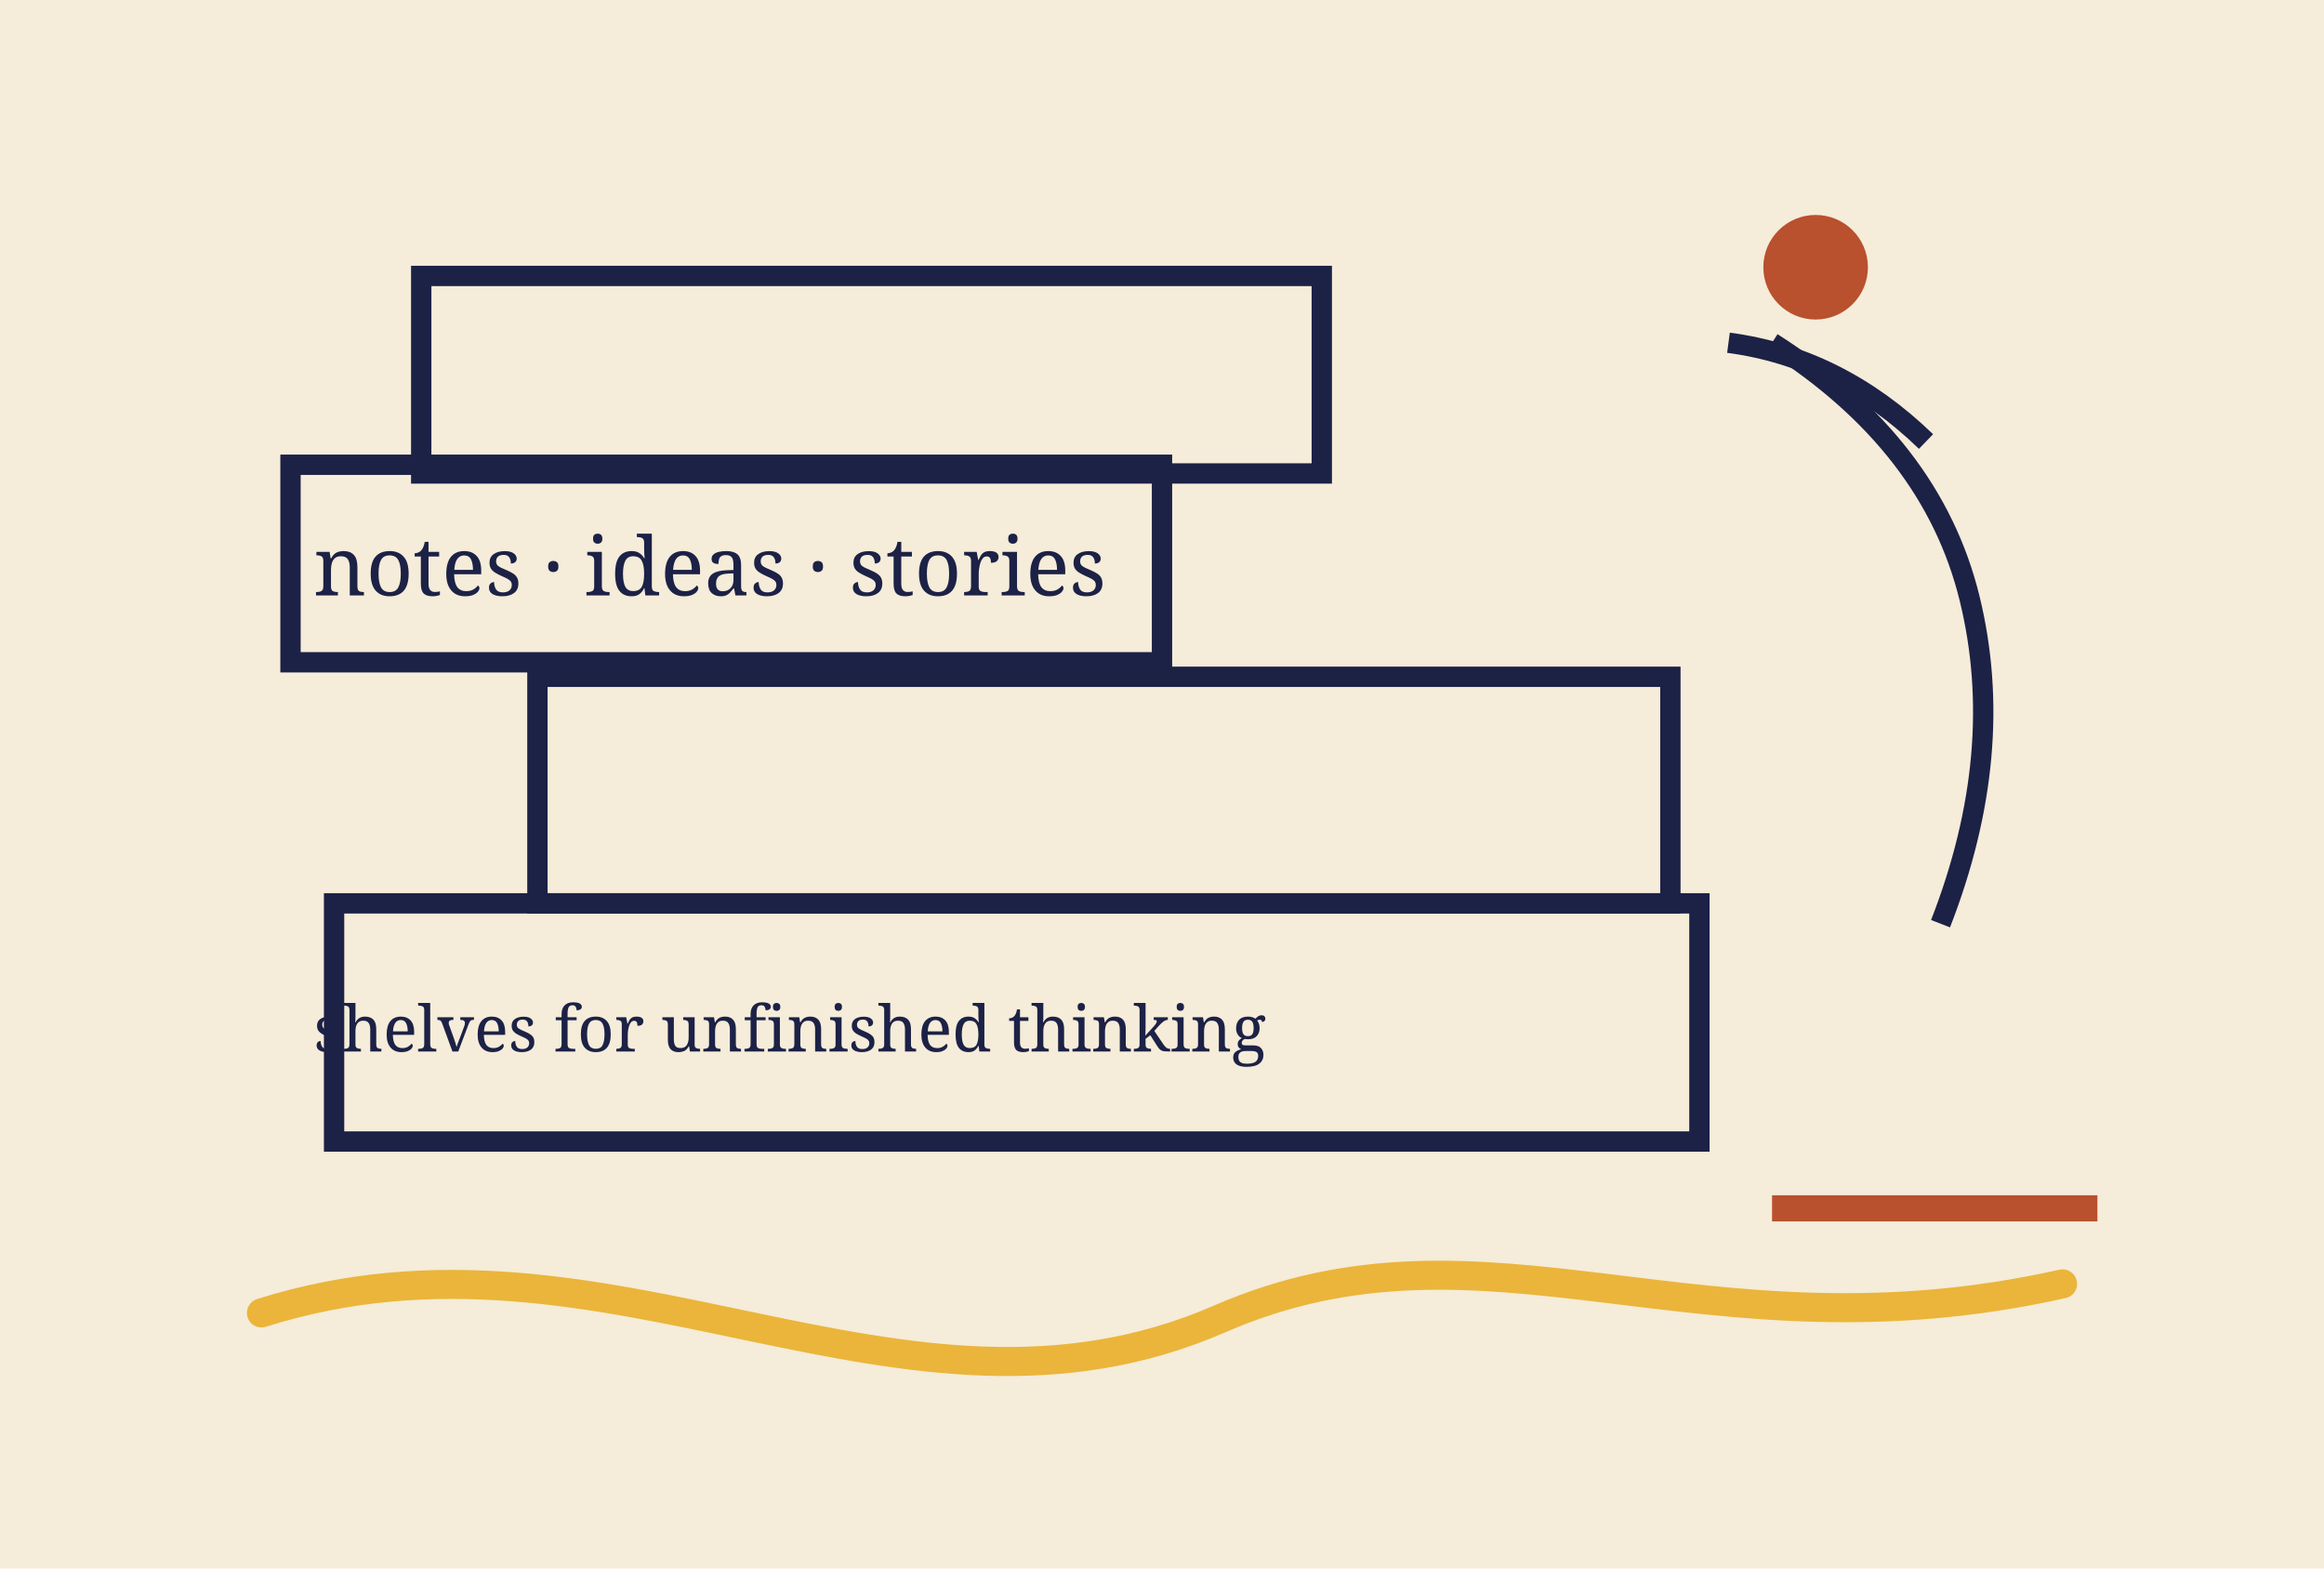
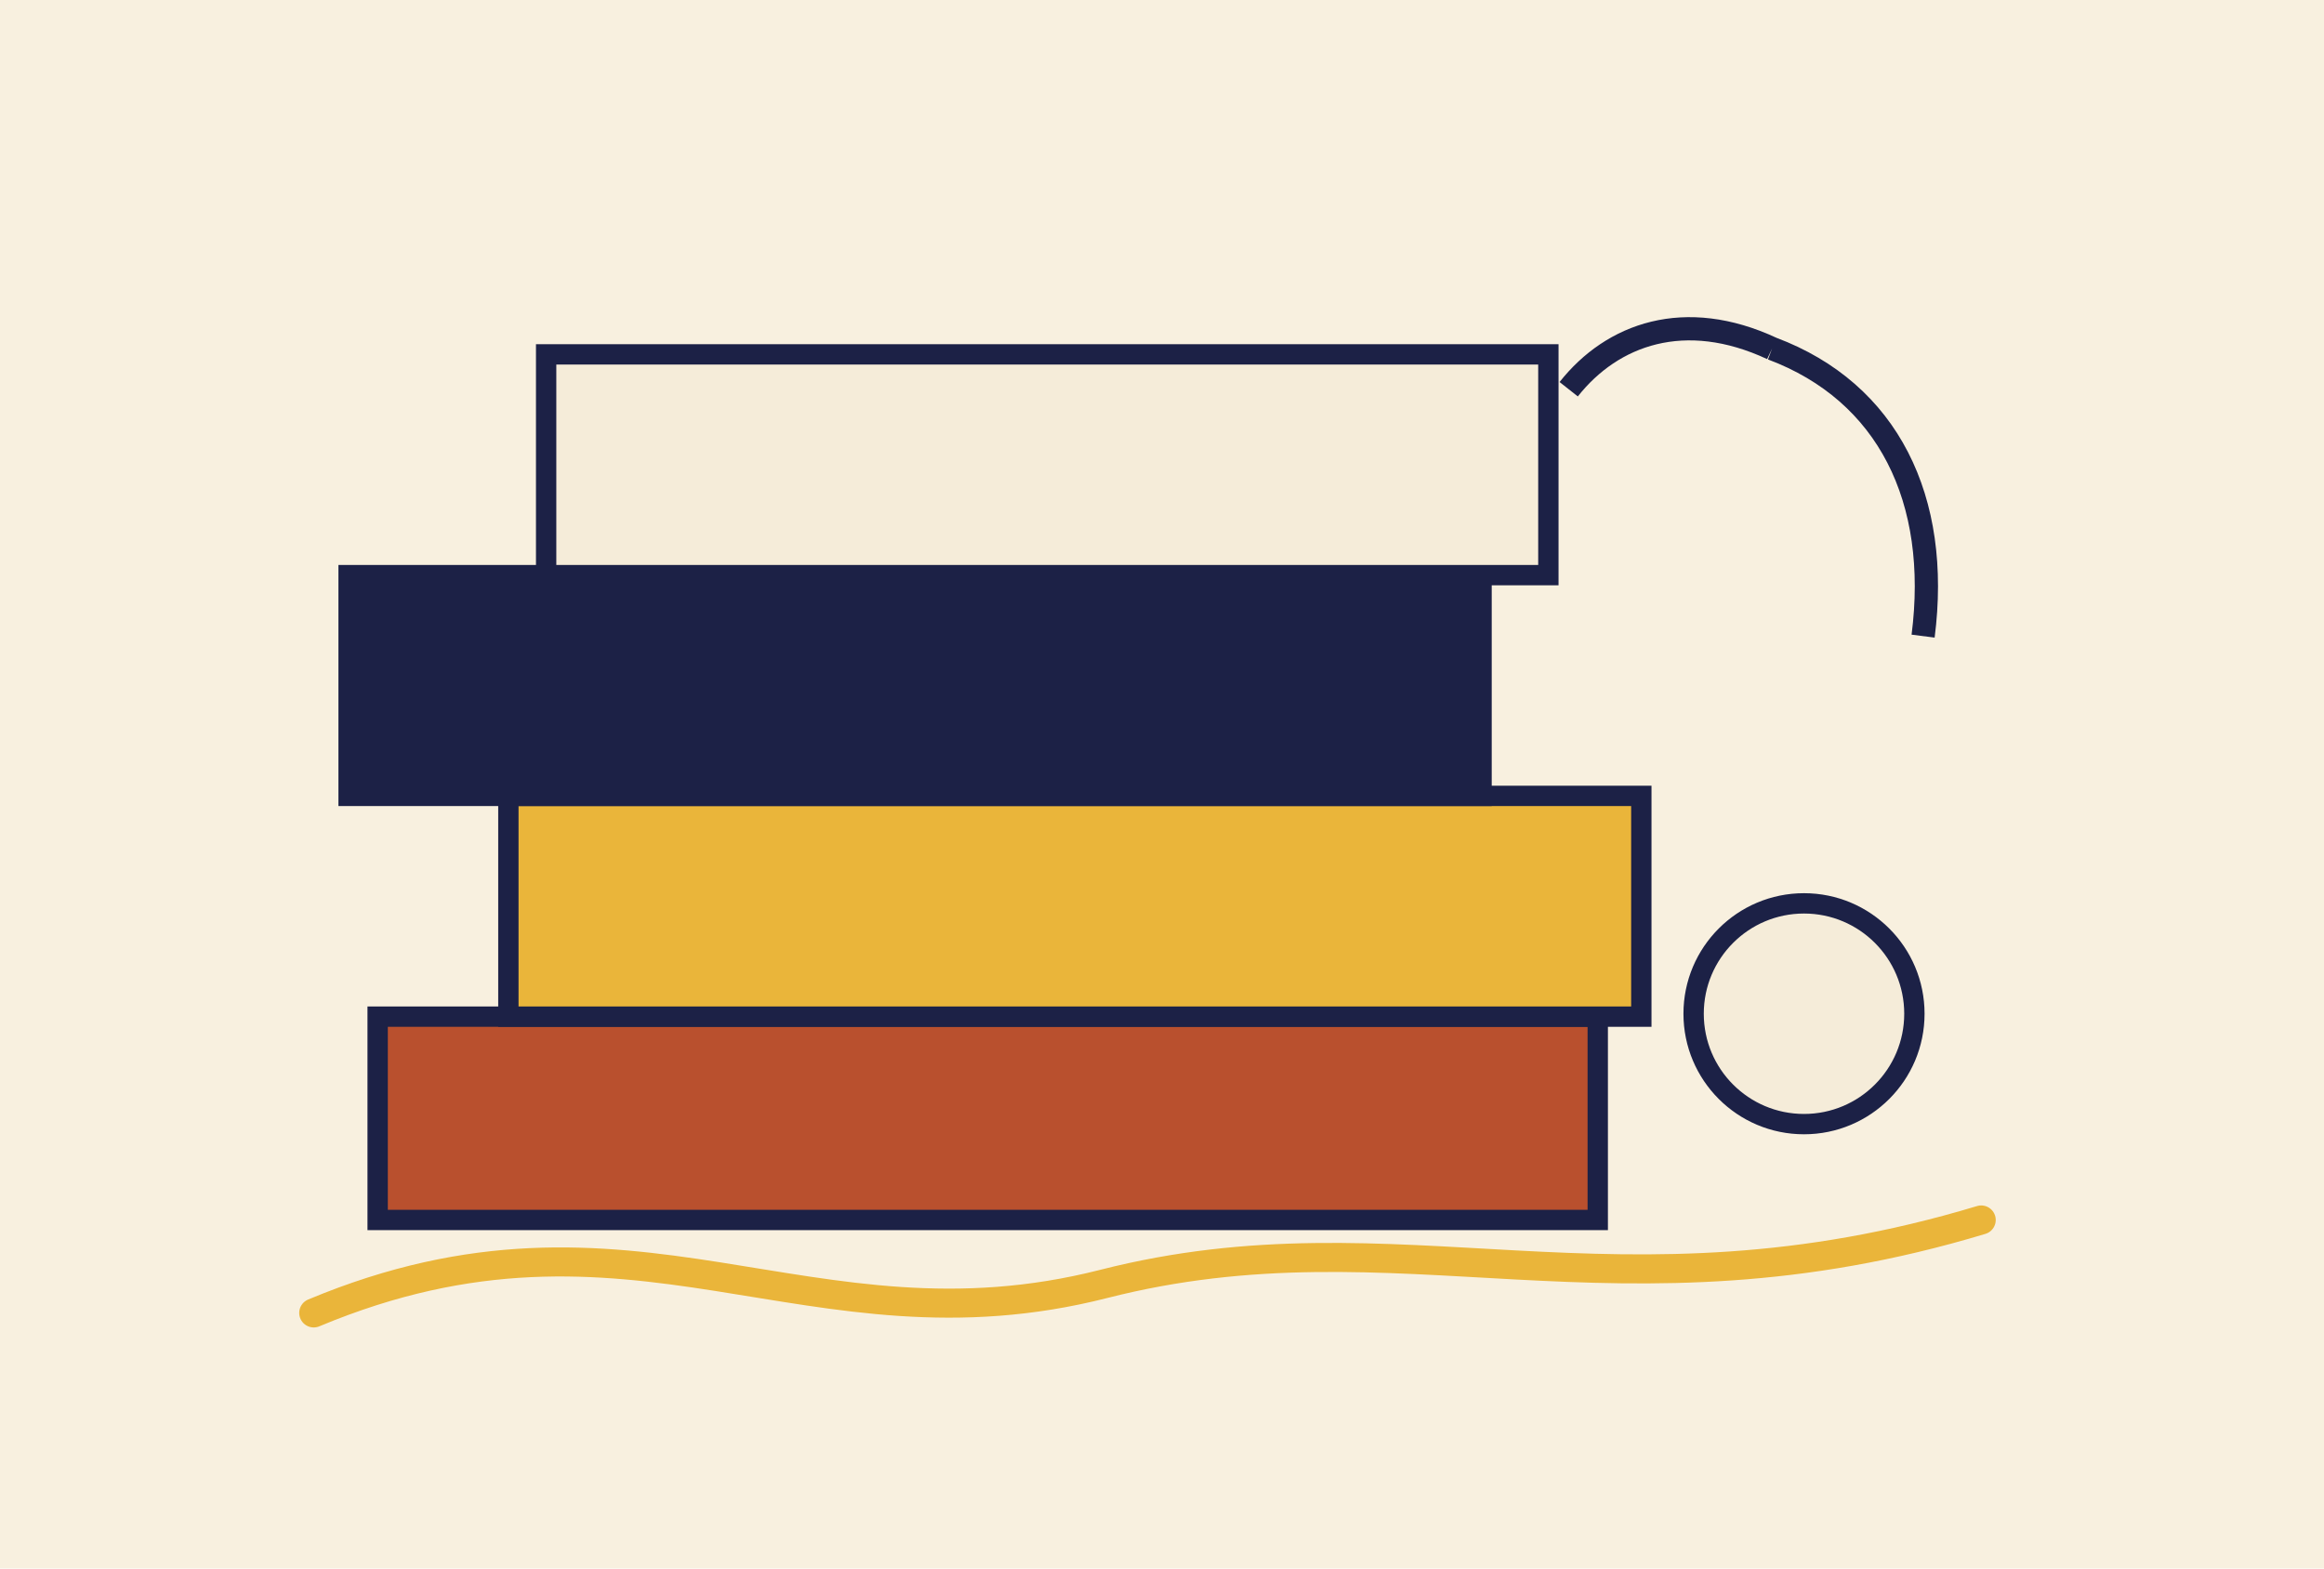
<svg xmlns="http://www.w3.org/2000/svg" viewBox="0 0 800 540">
-   <rect width="800" height="540" fill="#f5ecd9" />
-   <g fill="none" stroke="#1c2146" stroke-width="7">
-     <path d="M100 160h300v68H100z" />
-     <path d="M145 95h310v68H145z" />
-     <path d="M185 233h390v78H185z" />
-     <path d="M115 311h470v82H115z" />
-     <path d="M610 118q55 35 68 88t-10 112" />
-     <path d="M595 118q38 5 68 34" />
+   <rect width="800" height="540" fill="#f8f0df" />
+   <g stroke="#1c2146" stroke-width="7">
+     <path d="M130 350h420v70H130z" fill="#b9502e" />
+     <path d="M175 274h390v76H175z" fill="#eab53a" />
+     <path d="M120 198h390v76H120z" fill="#1c2146" />
+     <path d="M188 122h345v76H188z" fill="#f5ecd9" />
  </g>
-   <g fill="#b9502e">
-     <circle cx="625" cy="92" r="18" />
-     <path d="M610 416h112" stroke="#b9502e" stroke-width="9" />
-   </g>
-   <g fill="#1c2146" font-family="Georgia,serif">
-     <text x="108" y="205" font-size="28">notes · ideas · stories</text>
-     <text x="108" y="362" font-size="22">shelves for unfinished thinking</text>
-   </g>
-   <path d="M90 452c120-38 220 50 330 2 92-40 165 16 290-12" fill="none" stroke="#eab53a" stroke-width="10" stroke-linecap="round" />
+   <path d="M610 120c40 15 58 52 52 99m-52-99c-30-14-55-5-70 14" fill="none" stroke="#1c2146" stroke-width="8" />
+   <circle cx="621" cy="349" r="38" fill="#f5ecd9" stroke="#1c2146" stroke-width="7" />
+   <path d="M108 452c110-46 170 16 272-10s176 16 302-22" fill="none" stroke="#eab53a" stroke-width="10" stroke-linecap="round" />
</svg>
